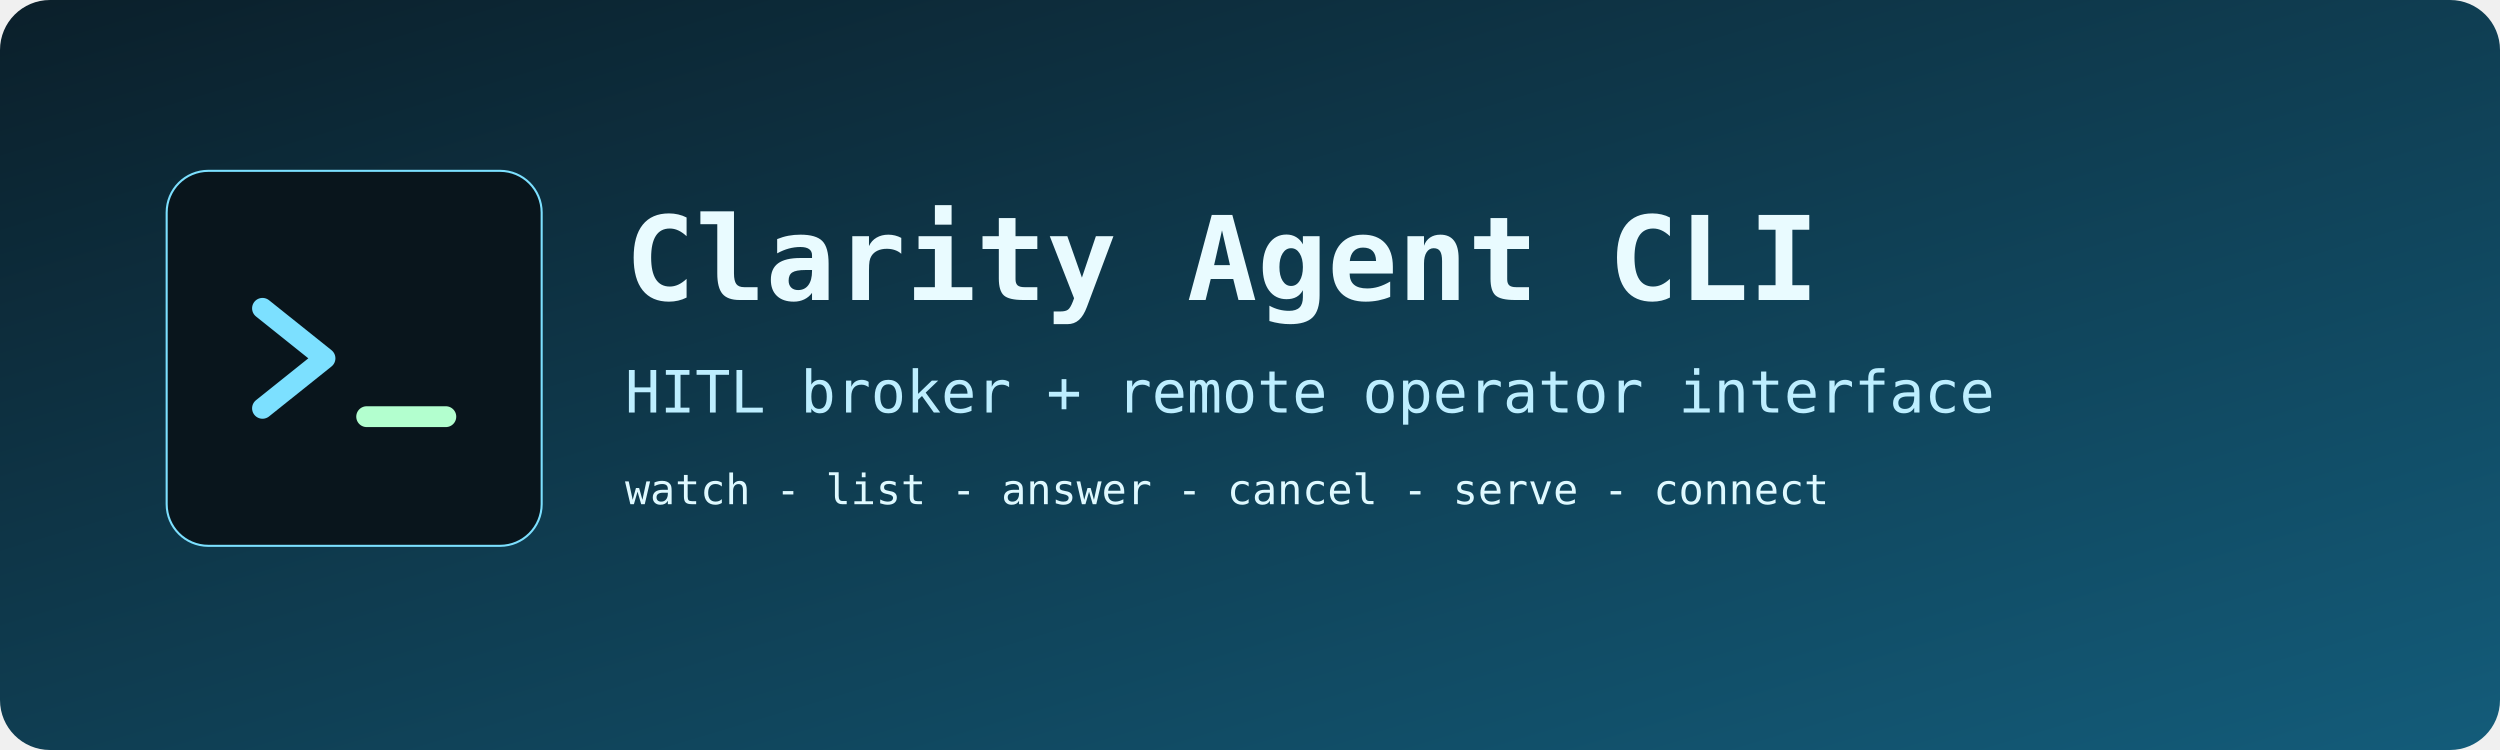
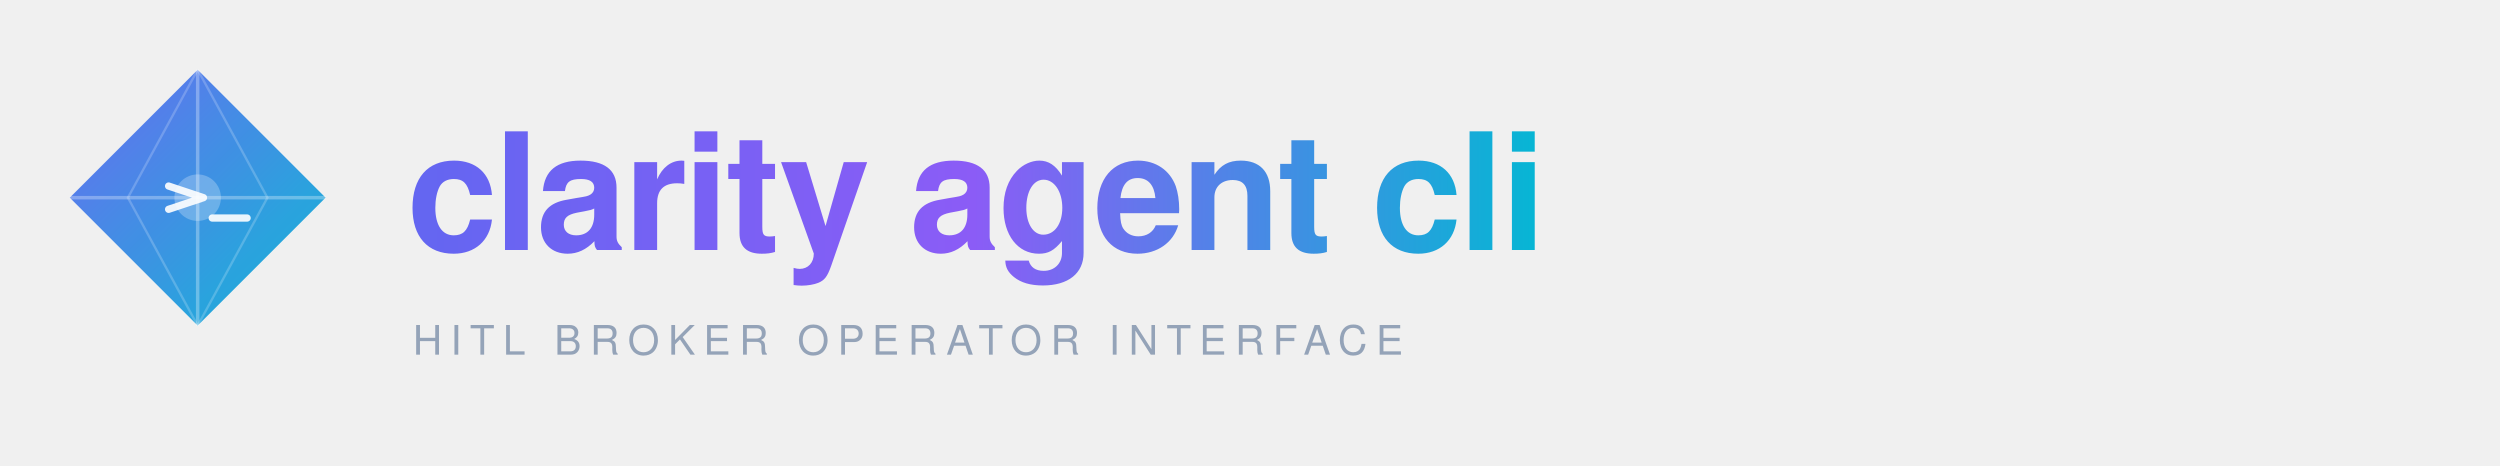
- <svg xmlns="http://www.w3.org/2000/svg" width="1200" height="360" viewBox="0 0 1200 360" role="img" aria-label="Clarity Agent CLI banner">
+ <svg xmlns="http://www.w3.org/2000/svg" viewBox="0 0 860 160" fill="none">
  <defs>
-     <linearGradient id="bg" x1="0" y1="0" x2="1" y2="1">
-       <stop offset="0%" stop-color="#0b1f2a" />
-       <stop offset="100%" stop-color="#135c7a" />
+     <linearGradient id="grad" x1="0%" y1="0%" x2="100%" y2="100%">
+       <stop offset="0%" style="stop-color:#6366f1;stop-opacity:1" />
+       <stop offset="100%" style="stop-color:#06b6d4;stop-opacity:1" />
    </linearGradient>
-     <linearGradient id="line" x1="0" y1="0" x2="1" y2="0">
-       <stop offset="0%" stop-color="#7ce0ff" />
-       <stop offset="100%" stop-color="#b3ffcf" />
+     <linearGradient id="grad2" x1="0%" y1="0%" x2="100%" y2="0%">
+       <stop offset="0%" style="stop-color:#6366f1;stop-opacity:1" />
+       <stop offset="50%" style="stop-color:#8b5cf6;stop-opacity:1" />
+       <stop offset="100%" style="stop-color:#06b6d4;stop-opacity:1" />
    </linearGradient>
  </defs>
-   <rect width="1200" height="360" fill="url(#bg)" rx="24" />
-   <g opacity="0.25" stroke="url(#line)" stroke-width="2">
-     <path d="M40 80h1120" />
-     <path d="M40 140h1120" />
-     <path d="M40 200h1120" />
-     <path d="M40 260h1120" />
+   <g transform="translate(20, 20)">
+     <path d="M48 4 L92 48 L48 92 L4 48 Z" fill="url(#grad)" opacity="0.95" />
+     <path d="M48 4 L48 92" stroke="white" stroke-width="1.2" opacity="0.3" />
+     <path d="M4 48 L92 48" stroke="white" stroke-width="1.2" opacity="0.3" />
+     <path d="M48 4 L72 48 L48 92" stroke="white" stroke-width="0.8" opacity="0.2" fill="none" />
+     <path d="M48 4 L24 48 L48 92" stroke="white" stroke-width="0.8" opacity="0.2" fill="none" />
+     <circle cx="48" cy="48" r="8" fill="white" opacity="0.25" />
+     <path d="M38 44 L50 48 L38 52" stroke="white" stroke-width="2.5" stroke-linecap="round" stroke-linejoin="round" fill="none" opacity="0.9" />
+     <path d="M53 55 L65 55" stroke="white" stroke-width="2.5" stroke-linecap="round" opacity="0.9" />
  </g>
-   <g transform="translate(80,82)">
-     <rect x="0" y="0" width="180" height="180" rx="20" fill="#09151c" stroke="#7ce0ff" />
-     <path d="M46 66l30 24-30 24" fill="none" stroke="#7ce0ff" stroke-width="10" stroke-linecap="round" stroke-linejoin="round" />
-     <path d="M96 118h38" fill="none" stroke="#b3ffcf" stroke-width="10" stroke-linecap="round" />
-   </g>
-   <text x="300" y="144" fill="#e9fbff" font-family="Menlo, Consolas, monospace" font-size="56" font-weight="700">Clarity Agent CLI</text>
-   <text x="300" y="198" fill="#bdeeff" font-family="Menlo, Consolas, monospace" font-size="28">HITL broker + remote operator interface</text>
-   <text x="300" y="242" fill="#dff9ff" font-family="Menlo, Consolas, monospace" font-size="20">watch - list - answer - cancel - serve - connect</text>
+   <text x="140" y="86" font-family="system-ui, -apple-system, 'Segoe UI', Helvetica, Arial, sans-serif" font-size="56" font-weight="700" fill="url(#grad2)" letter-spacing="-1">clarity agent cli</text>
+   <text x="142" y="122" font-family="system-ui, -apple-system, 'Segoe UI', Helvetica, Arial, sans-serif" font-size="14" fill="#94a3b8" letter-spacing="3" font-weight="400">HITL BROKER OPERATOR INTERFACE</text>
</svg>
